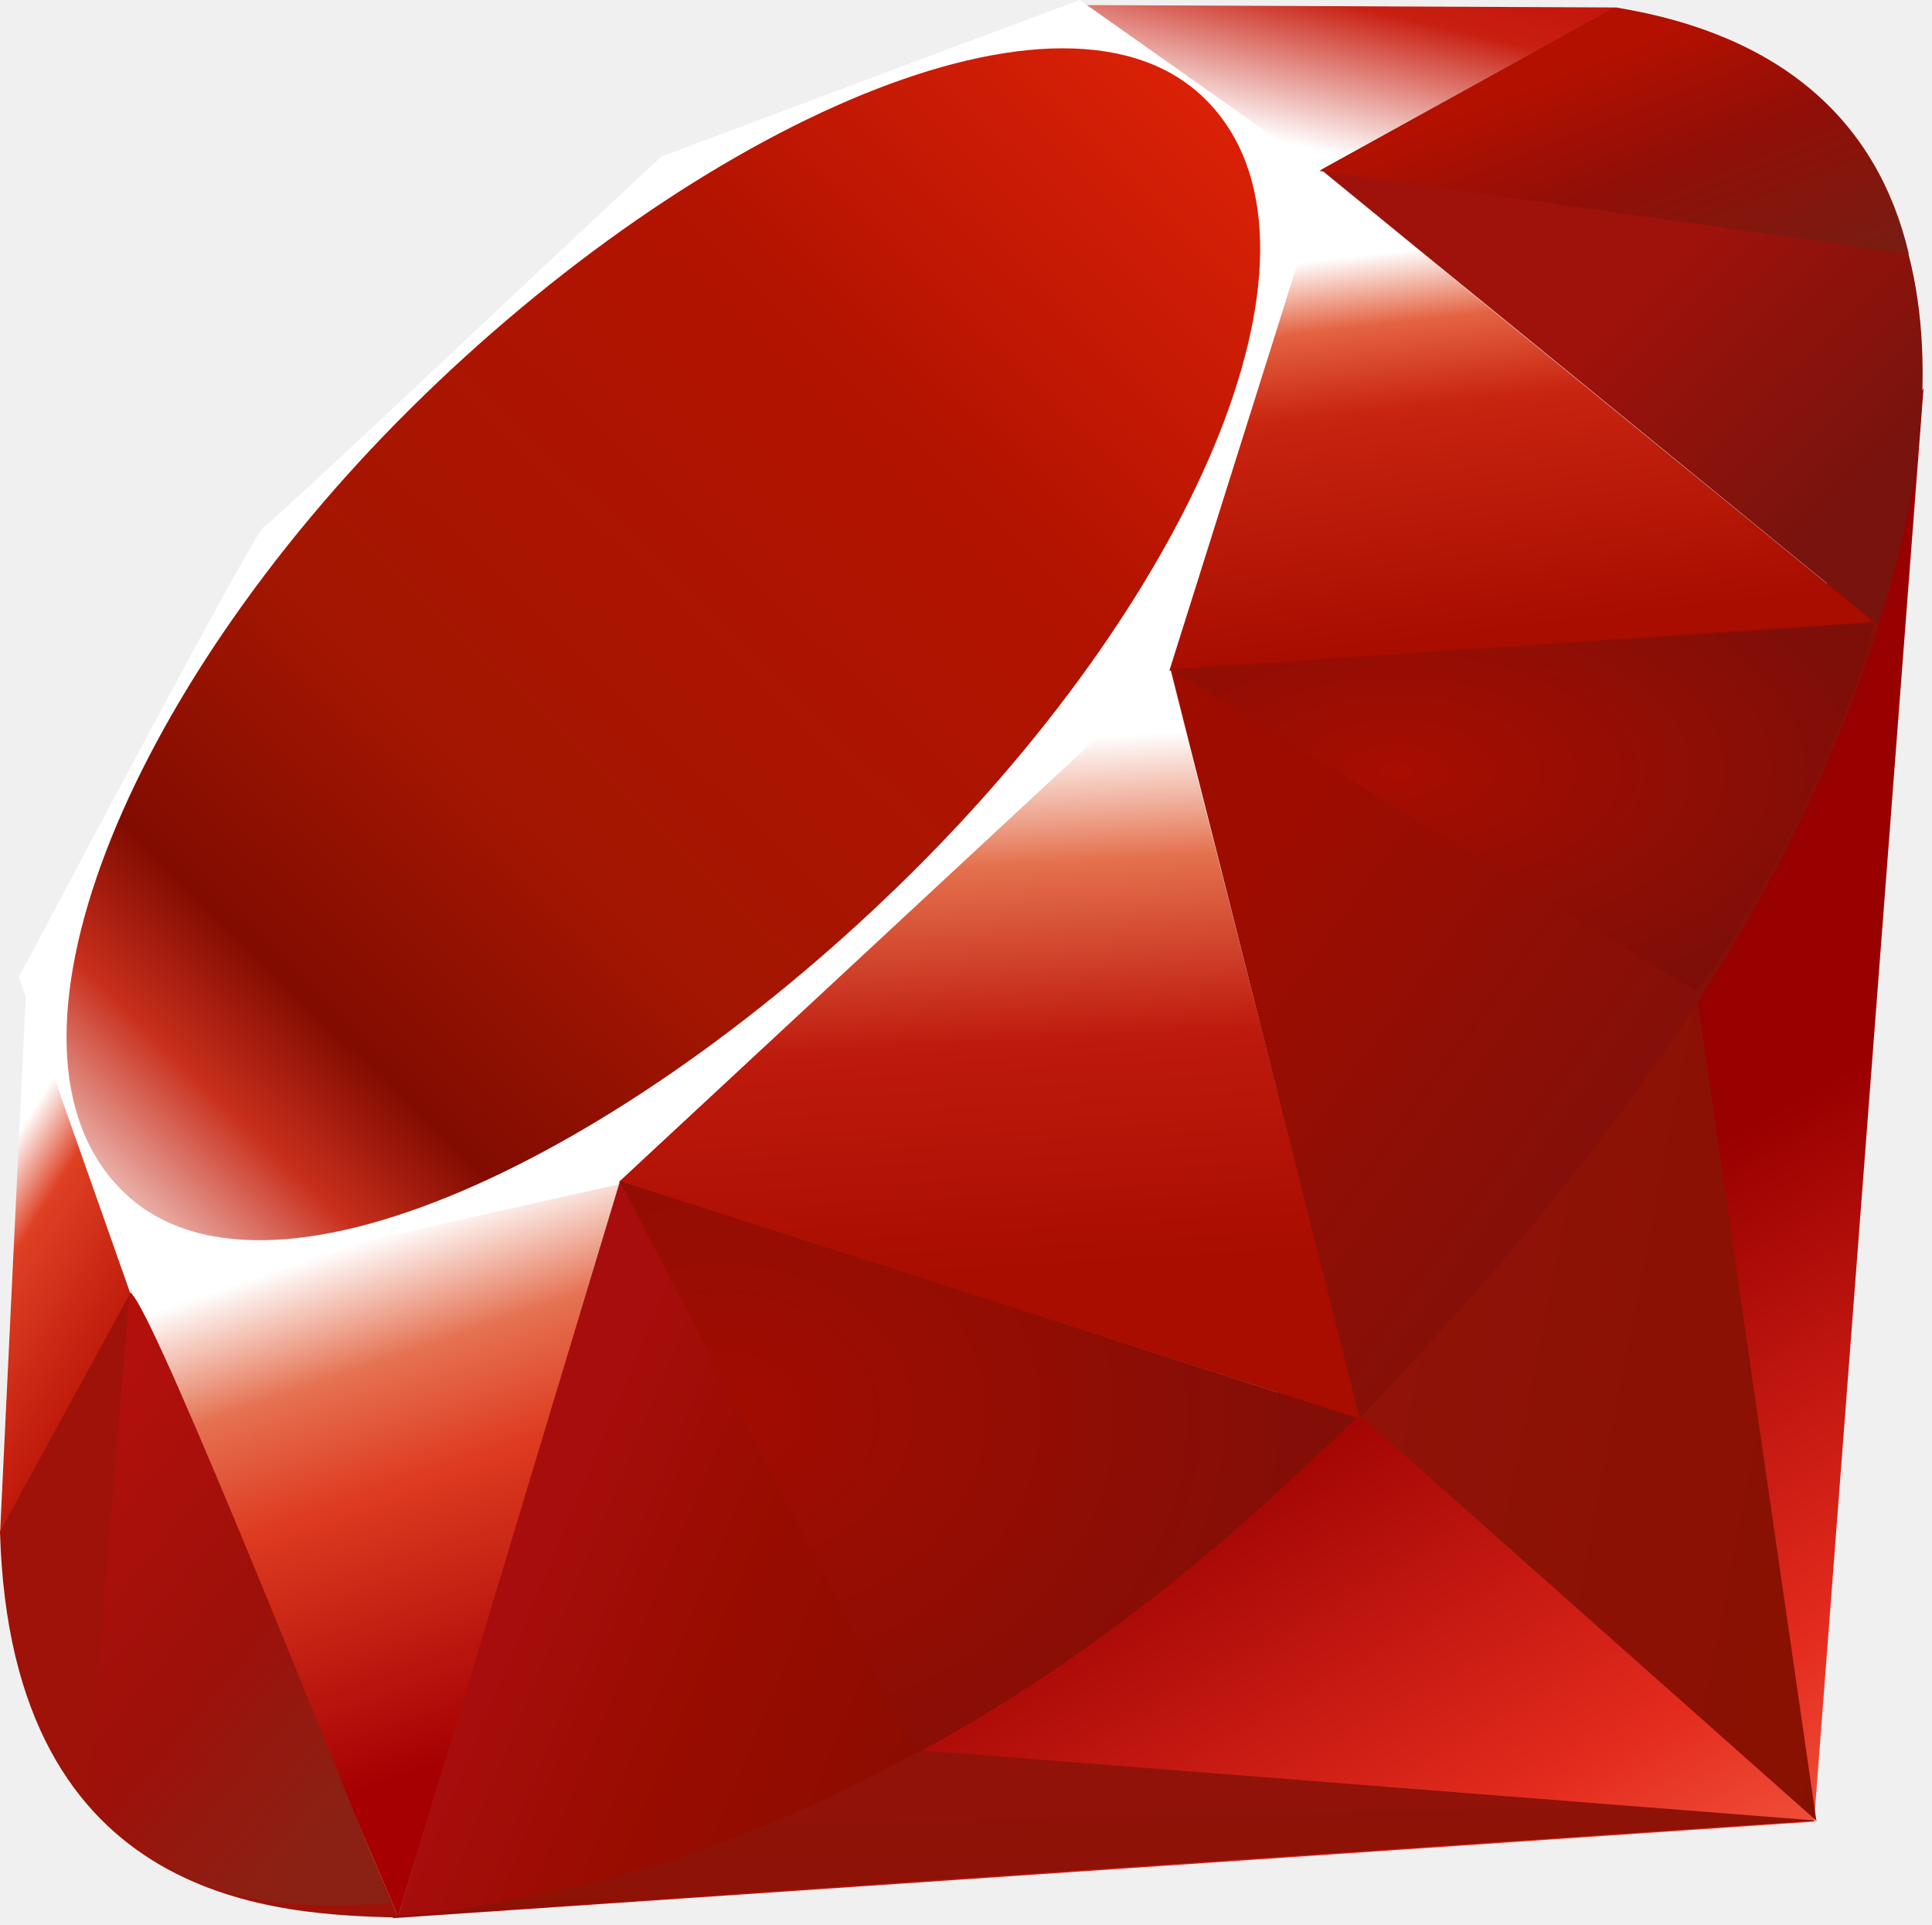
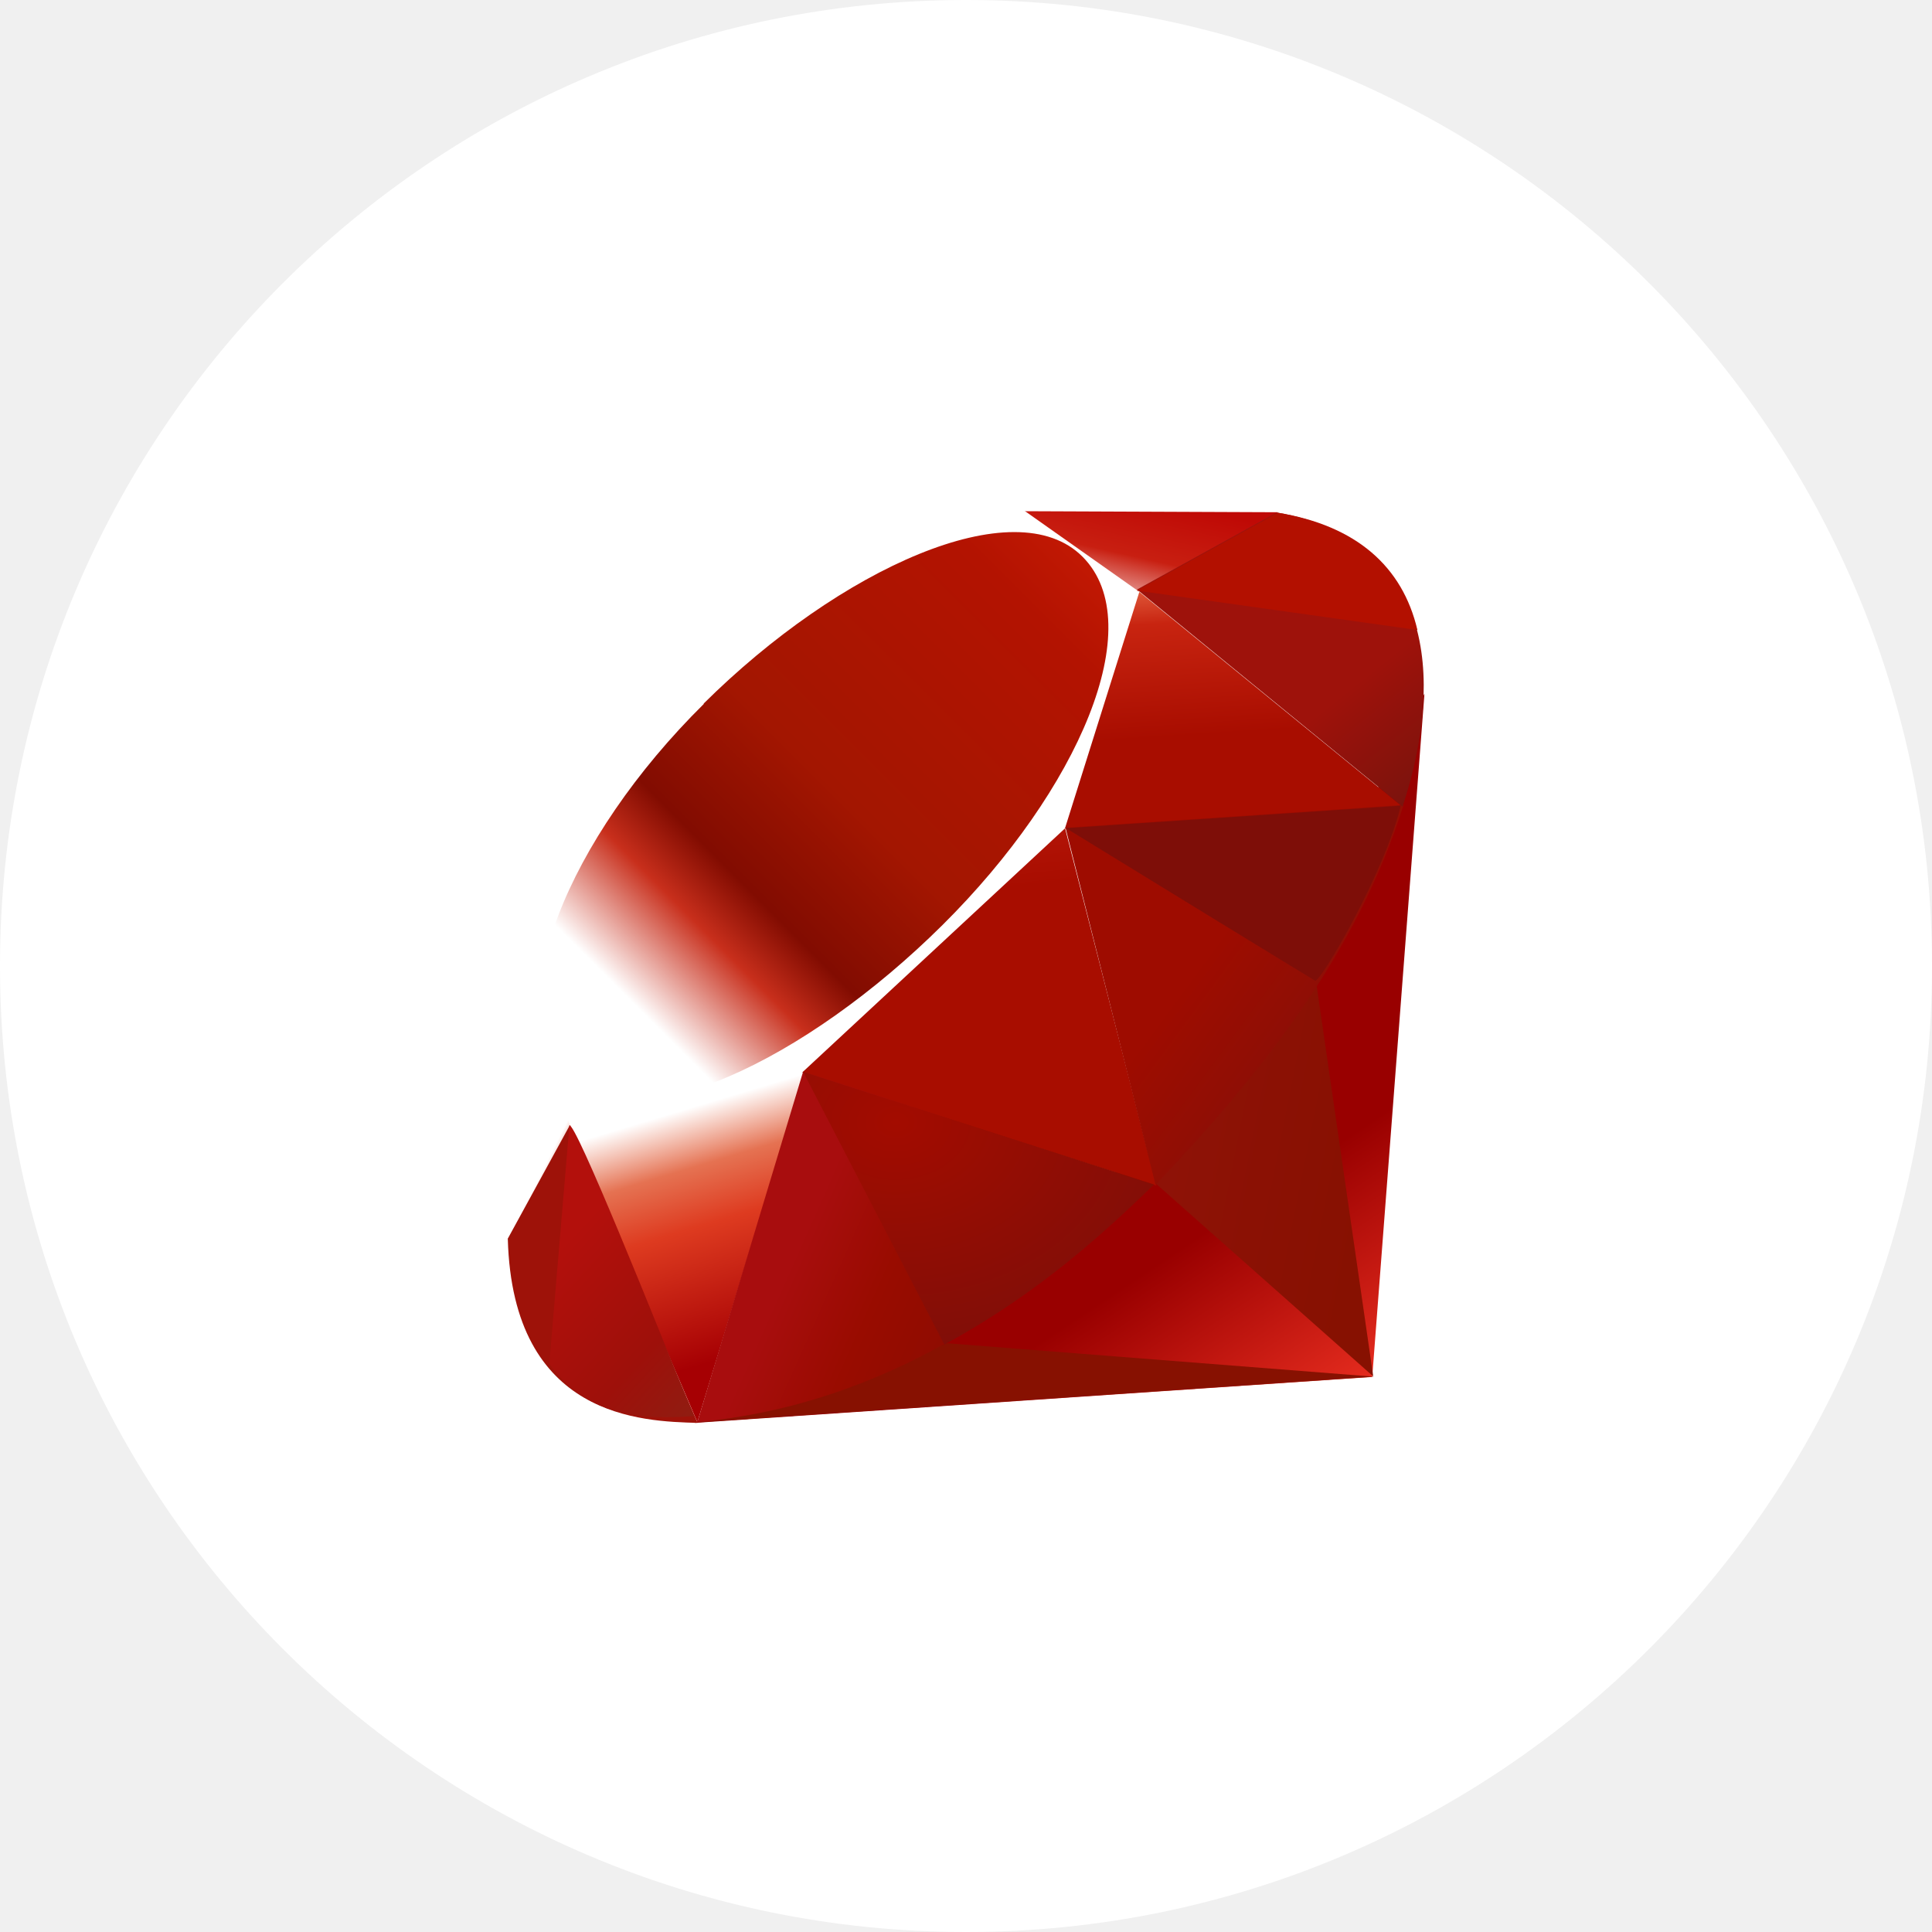
- <svg xmlns="http://www.w3.org/2000/svg" width="256px" height="255px" viewBox="0 0 256 255" version="1.1" preserveAspectRatio="xMidYMid">
+ <svg xmlns="http://www.w3.org/2000/svg" xmlns:xlink="http://www.w3.org/1999/xlink" id="Layer_2" viewBox="0 0 74 74">
  <defs>
-     <linearGradient x1="84.75%" y1="111.399%" x2="58.254%" y2="64.584%" id="linearGradient-1">
-       <stop stop-color="#FB7655" offset="0%" />
-       <stop stop-color="#FB7655" offset="0%" />
-       <stop stop-color="#E42B1E" offset="41%" />
-       <stop stop-color="#990000" offset="99%" />
-       <stop stop-color="#990000" offset="100%" />
+     <style>.cls-1{fill:url(#linear-gradient);}.cls-2{fill:#fff;}.cls-3{fill:#9e1209;}.cls-4{fill:url(#radial-gradient-2);}.cls-5{fill:url(#linear-gradient-8);}.cls-6{fill:url(#linear-gradient-9);}.cls-7{fill:url(#linear-gradient-3);}.cls-8{fill:url(#linear-gradient-4);}.cls-9{fill:url(#linear-gradient-2);}.cls-10{fill:url(#linear-gradient-6);}.cls-11{fill:url(#linear-gradient-7);}.cls-12{fill:url(#linear-gradient-5);}.cls-13{fill:url(#radial-gradient);}.cls-14{fill:url(#linear-gradient-14);}.cls-15{fill:url(#linear-gradient-13);}.cls-16{fill:url(#linear-gradient-12);}.cls-17{fill:url(#linear-gradient-10);}.cls-18{fill:url(#linear-gradient-11);}</style>
+     <linearGradient id="linear-gradient" x1="-497.52" y1="1742" x2="-497.56" y2="1742.06" gradientTransform="translate(101015.06 353300.25) scale(202.93 -202.78)" gradientUnits="userSpaceOnUse">
+       <stop offset="0" stop-color="#fb7655" />
+       <stop offset="0" stop-color="#fb7655" />
+       <stop offset=".41" stop-color="#e42b1e" />
+       <stop offset=".99" stop-color="#900" />
+       <stop offset="1" stop-color="#900" />
    </linearGradient>
-     <linearGradient x1="116.651%" y1="60.89%" x2="1.746%" y2="19.288%" id="linearGradient-2">
-       <stop stop-color="#871101" offset="0%" />
-       <stop stop-color="#871101" offset="0%" />
-       <stop stop-color="#911209" offset="99%" />
-       <stop stop-color="#911209" offset="100%" />
+     <linearGradient id="linear-gradient-2" x1="-493.78" y1="1746.66" x2="-493.94" y2="1746.72" gradientTransform="translate(29833.1 195284.96) scale(60.31 -111.78)" gradientUnits="userSpaceOnUse">
+       <stop offset="0" stop-color="#871101" />
+       <stop offset="0" stop-color="#871101" />
+       <stop offset=".99" stop-color="#911209" />
+       <stop offset="1" stop-color="#911209" />
    </linearGradient>
-     <linearGradient x1="75.774%" y1="219.327%" x2="38.978%" y2="7.829%" id="linearGradient-3">
-       <stop stop-color="#871101" offset="0%" />
-       <stop stop-color="#871101" offset="0%" />
-       <stop stop-color="#911209" offset="99%" />
-       <stop stop-color="#911209" offset="100%" />
+     <linearGradient id="linear-gradient-3" x1="-497.36" y1="1789.24" x2="-497.41" y2="1789.53" gradientTransform="translate(93708.42 39397.02) scale(188.32 -21.99)" xlink:href="#linear-gradient-2" />
+     <linearGradient id="linear-gradient-4" x1="-492.17" y1="1748.41" x2="-492.15" y2="1748.31" gradientTransform="translate(32126.88 169812.68) scale(65.22 -97.1)" gradientUnits="userSpaceOnUse">
+       <stop offset="0" stop-color="#fff" />
+       <stop offset="0" stop-color="#fff" />
+       <stop offset=".23" stop-color="#e57252" />
+       <stop offset=".46" stop-color="#de3b20" />
+       <stop offset=".99" stop-color="#a60003" />
+       <stop offset="1" stop-color="#a60003" />
    </linearGradient>
-     <linearGradient x1="50.012%" y1="7.234%" x2="66.483%" y2="79.135%" id="linearGradient-4">
-       <stop stop-color="#FFFFFF" offset="0%" />
-       <stop stop-color="#FFFFFF" offset="0%" />
-       <stop stop-color="#E57252" offset="23%" />
-       <stop stop-color="#DE3B20" offset="46%" />
-       <stop stop-color="#A60003" offset="99%" />
-       <stop stop-color="#A60003" offset="100%" />
+     <linearGradient id="linear-gradient-5" x1="-495.6" y1="1746.77" x2="-495.59" y2="1746.68" gradientTransform="translate(52232.96 186632.53) scale(105.32 -106.83)" gradientUnits="userSpaceOnUse">
+       <stop offset="0" stop-color="#fff" />
+       <stop offset="0" stop-color="#fff" />
+       <stop offset=".23" stop-color="#e4714e" />
+       <stop offset=".56" stop-color="#be1a0d" />
+       <stop offset=".99" stop-color="#a80d00" />
+       <stop offset="1" stop-color="#a80d00" />
    </linearGradient>
-     <linearGradient x1="46.174%" y1="16.348%" x2="49.932%" y2="83.047%" id="linearGradient-5">
-       <stop stop-color="#FFFFFF" offset="0%" />
-       <stop stop-color="#FFFFFF" offset="0%" />
-       <stop stop-color="#E4714E" offset="23%" />
-       <stop stop-color="#BE1A0D" offset="56%" />
-       <stop stop-color="#A80D00" offset="99%" />
-       <stop stop-color="#A80D00" offset="100%" />
+     <linearGradient id="linear-gradient-6" x1="-495.83" y1="1751.82" x2="-495.82" y2="1751.71" gradientTransform="translate(46813.03 116377.1) scale(94.32 -66.42)" gradientUnits="userSpaceOnUse">
+       <stop offset="0" stop-color="#fff" />
+       <stop offset="0" stop-color="#fff" />
+       <stop offset=".18" stop-color="#e46342" />
+       <stop offset=".4" stop-color="#c82410" />
+       <stop offset=".99" stop-color="#a80d00" />
+       <stop offset="1" stop-color="#a80d00" />
    </linearGradient>
-     <linearGradient x1="36.965%" y1="15.594%" x2="49.528%" y2="92.478%" id="linearGradient-6">
-       <stop stop-color="#FFFFFF" offset="0%" />
-       <stop stop-color="#FFFFFF" offset="0%" />
-       <stop stop-color="#E46342" offset="18%" />
-       <stop stop-color="#C82410" offset="40%" />
-       <stop stop-color="#A80D00" offset="99%" />
-       <stop stop-color="#A80D00" offset="100%" />
+     <linearGradient id="linear-gradient-7" x1="-494.37" y1="1776.27" x2="-494.27" y2="1776.42" gradientTransform="translate(35025.28 43186.26) scale(70.77 -24.3)" gradientUnits="userSpaceOnUse">
+       <stop offset="0" stop-color="#fff" />
+       <stop offset="0" stop-color="#fff" />
+       <stop offset=".54" stop-color="#c81f11" />
+       <stop offset=".99" stop-color="#bf0905" />
+       <stop offset="1" stop-color="#bf0905" />
    </linearGradient>
-     <linearGradient x1="13.609%" y1="58.346%" x2="85.764%" y2="-46.717%" id="linearGradient-7">
-       <stop stop-color="#FFFFFF" offset="0%" />
-       <stop stop-color="#FFFFFF" offset="0%" />
-       <stop stop-color="#C81F11" offset="54%" />
-       <stop stop-color="#BF0905" offset="99%" />
-       <stop stop-color="#BF0905" offset="100%" />
+     <linearGradient id="linear-gradient-8" x1="-471.37" y1="1751.84" x2="-471.33" y2="1751.76" gradientTransform="translate(8588.28 127302.02) scale(18.18 -72.64)" gradientUnits="userSpaceOnUse">
+       <stop offset="0" stop-color="#fff" />
+       <stop offset="0" stop-color="#fff" />
+       <stop offset=".31" stop-color="#de4024" />
+       <stop offset=".99" stop-color="#bf190b" />
+       <stop offset="1" stop-color="#bf190b" />
    </linearGradient>
-     <linearGradient x1="27.624%" y1="21.135%" x2="50.745%" y2="79.056%" id="linearGradient-8">
-       <stop stop-color="#FFFFFF" offset="0%" />
-       <stop stop-color="#FFFFFF" offset="0%" />
-       <stop stop-color="#DE4024" offset="31%" />
-       <stop stop-color="#BF190B" offset="99%" />
-       <stop stop-color="#BF190B" offset="100%" />
+     <linearGradient id="linear-gradient-9" x1="-496.77" y1="1743.13" x2="-496.6" y2="1743.3" gradientTransform="translate(78586.75 275352.05) scale(158.16 -157.94)" gradientUnits="userSpaceOnUse">
+       <stop offset="0" stop-color="#bd0012" />
+       <stop offset="0" stop-color="#bd0012" />
+       <stop offset=".07" stop-color="#fff" />
+       <stop offset=".17" stop-color="#fff" />
+       <stop offset=".27" stop-color="#c82f1c" />
+       <stop offset=".33" stop-color="#820c01" />
+       <stop offset=".46" stop-color="#a31601" />
+       <stop offset=".72" stop-color="#b31301" />
+       <stop offset=".99" stop-color="#e82609" />
+       <stop offset="1" stop-color="#e82609" />
    </linearGradient>
-     <linearGradient x1="-20.667%" y1="122.282%" x2="104.242%" y2="-6.342%" id="linearGradient-9">
-       <stop stop-color="#BD0012" offset="0%" />
-       <stop stop-color="#BD0012" offset="0%" />
-       <stop stop-color="#FFFFFF" offset="7%" />
-       <stop stop-color="#FFFFFF" offset="17%" />
-       <stop stop-color="#C82F1C" offset="27%" />
-       <stop stop-color="#820C01" offset="33%" />
-       <stop stop-color="#A31601" offset="46%" />
-       <stop stop-color="#B31301" offset="72%" />
-       <stop stop-color="#E82609" offset="99%" />
-       <stop stop-color="#E82609" offset="100%" />
+     <linearGradient id="linear-gradient-10" x1="-496.17" y1="1748.29" x2="-496.23" y2="1748.31" gradientTransform="translate(63087 170348.7) scale(127.07 -97.41)" gradientUnits="userSpaceOnUse">
+       <stop offset="0" stop-color="#8c0c01" />
+       <stop offset="0" stop-color="#8c0c01" />
+       <stop offset=".54" stop-color="#990c00" />
+       <stop offset=".99" stop-color="#a80d0e" />
+       <stop offset="1" stop-color="#a80d0e" />
    </linearGradient>
-     <linearGradient x1="58.792%" y1="65.205%" x2="11.964%" y2="50.128%" id="linearGradient-10">
-       <stop stop-color="#8C0C01" offset="0%" />
-       <stop stop-color="#8C0C01" offset="0%" />
-       <stop stop-color="#990C00" offset="54%" />
-       <stop stop-color="#A80D0E" offset="99%" />
-       <stop stop-color="#A80D0E" offset="100%" />
+     <linearGradient id="linear-gradient-11" x1="-495.77" y1="1746.83" x2="-495.84" y2="1746.89" gradientTransform="translate(46658.74 184510.53) scale(94.01 -105.6)" gradientUnits="userSpaceOnUse">
+       <stop offset="0" stop-color="#7e110b" />
+       <stop offset="0" stop-color="#7e110b" />
+       <stop offset=".99" stop-color="#9e0c00" />
+       <stop offset="1" stop-color="#9e0c00" />
    </linearGradient>
-     <linearGradient x1="79.319%" y1="62.754%" x2="23.088%" y2="17.888%" id="linearGradient-11">
-       <stop stop-color="#7E110B" offset="0%" />
-       <stop stop-color="#7E110B" offset="0%" />
-       <stop stop-color="#9E0C00" offset="99%" />
-       <stop stop-color="#9E0C00" offset="100%" />
+     <linearGradient id="linear-gradient-12" x1="-495.23" y1="1748.77" x2="-495.27" y2="1748.82" gradientTransform="translate(39524.34 143062.14) scale(79.7 -81.79)" gradientUnits="userSpaceOnUse">
+       <stop offset="0" stop-color="#79130d" />
+       <stop offset="0" stop-color="#79130d" />
+       <stop offset=".99" stop-color="#9e120b" />
+       <stop offset="1" stop-color="#9e120b" />
    </linearGradient>
-     <linearGradient x1="92.88%" y1="74.122%" x2="59.841%" y2="39.704%" id="linearGradient-12">
-       <stop stop-color="#79130D" offset="0%" />
-       <stop stop-color="#79130D" offset="0%" />
-       <stop stop-color="#9E120B" offset="99%" />
-       <stop stop-color="#9E120B" offset="100%" />
+     <radialGradient id="radial-gradient" cx="-495.79" cy="1758.18" fx="-495.79" fy="1758.18" r=".1" gradientTransform="translate(46209.93 85578.1) scale(93.11 -48.66)" gradientUnits="userSpaceOnUse">
+       <stop offset="0" stop-color="#a80d00" />
+       <stop offset="0" stop-color="#a80d00" />
+       <stop offset=".99" stop-color="#7e0e08" />
+       <stop offset="1" stop-color="#7e0e08" />
+     </radialGradient>
+     <radialGradient id="radial-gradient-2" cx="-495.36" cy="1751.49" fx="-495.36" fy="1751.49" r=".12" gradientTransform="translate(48297.28 132892.58) scale(97.43 -75.85)" gradientUnits="userSpaceOnUse">
+       <stop offset="0" stop-color="#a30c00" />
+       <stop offset="0" stop-color="#a30c00" />
+       <stop offset=".99" stop-color="#800e08" />
+       <stop offset="1" stop-color="#800e08" />
+     </radialGradient>
+     <linearGradient id="linear-gradient-13" x1="-487.21" y1="1750.63" x2="-487.28" y2="1750.76" gradientTransform="translate(19579.13 142106.12) scale(40.14 -81.14)" gradientUnits="userSpaceOnUse">
+       <stop offset="0" stop-color="#8b2114" />
+       <stop offset="0" stop-color="#8b2114" />
+       <stop offset=".43" stop-color="#9e100a" />
+       <stop offset=".99" stop-color="#b3100c" />
+       <stop offset="1" stop-color="#b3100c" />
    </linearGradient>
-     <radialGradient cx="32.001%" cy="40.21%" fx="32.001%" fy="40.21%" r="69.573%" id="radialGradient-13">
-       <stop stop-color="#A80D00" offset="0%" />
-       <stop stop-color="#A80D00" offset="0%" />
-       <stop stop-color="#7E0E08" offset="99%" />
-       <stop stop-color="#7E0E08" offset="100%" />
-     </radialGradient>
-     <radialGradient cx="13.549%" cy="40.86%" fx="13.549%" fy="40.86%" r="88.386%" id="radialGradient-14">
-       <stop stop-color="#A30C00" offset="0%" />
-       <stop stop-color="#A30C00" offset="0%" />
-       <stop stop-color="#800E08" offset="99%" />
-       <stop stop-color="#800E08" offset="100%" />
-     </radialGradient>
-     <linearGradient x1="56.57%" y1="101.717%" x2="3.105%" y2="11.993%" id="linearGradient-15">
-       <stop stop-color="#8B2114" offset="0%" />
-       <stop stop-color="#8B2114" offset="0%" />
-       <stop stop-color="#9E100A" offset="43%" />
-       <stop stop-color="#B3100C" offset="99%" />
-       <stop stop-color="#B3100C" offset="100%" />
-     </linearGradient>
-     <linearGradient x1="30.87%" y1="35.599%" x2="92.471%" y2="100.694%" id="linearGradient-16">
-       <stop stop-color="#B31000" offset="0%" />
-       <stop stop-color="#B31000" offset="0%" />
-       <stop stop-color="#910F08" offset="44%" />
-       <stop stop-color="#791C12" offset="99%" />
-       <stop stop-color="#791C12" offset="100%" />
+     <linearGradient id="linear-gradient-14" x1="-495.22" y1="1766.34" x2="-495.13" y2="1766.25" gradientTransform="translate(38722.87 57646.07) scale(78.1 -32.62)" gradientUnits="userSpaceOnUse">
+       <stop offset="0" stop-color="#b31000" />
+       <stop offset="0" stop-color="#b31000" />
+       <stop offset=".44" stop-color="#910f08" />
+       <stop offset=".99" stop-color="#791c12" />
+       <stop offset="1" stop-color="#791c12" />
    </linearGradient>
  </defs>
-   <g>
-     <path d="M197.467,167.764 L51.946,254.173 L240.369,241.387 L254.881,51.393 L197.467,167.764 Z" fill="url(#linearGradient-1)" />
-     <path d="M240.677,241.257 L224.482,129.479 L180.369,187.729 L240.677,241.257 Z" fill="url(#linearGradient-2)" />
-     <path d="M240.896,241.257 L122.25,231.944 L52.576,253.93 L240.896,241.257 Z" fill="url(#linearGradient-3)" />
-     <path d="M52.744,253.955 L82.383,156.855 L17.161,170.801 L52.744,253.955 Z" fill="url(#linearGradient-4)" />
-     <path d="M180.358,188.051 L153.085,81.225 L75.038,154.385 L180.358,188.051 Z" fill="url(#linearGradient-5)" />
-     <path d="M248.693,82.73 L174.916,22.474 L154.372,88.892 L248.693,82.73 Z" fill="url(#linearGradient-6)" />
-     <path d="M214.191,0.991 L170.8,24.97 L143.424,0.669 L214.191,0.991 Z" fill="url(#linearGradient-7)" />
-     <path d="M0,203.372 L18.177,170.221 L3.473,130.727 L0,203.372 Z" fill="url(#linearGradient-8)" />
-     <path d="M2.496,129.479 L17.29,171.443 L81.573,157.021 L154.964,88.814 L175.675,23.027 L143.063,0 L87.618,20.75 C70.149,36.998 36.252,69.146 35.03,69.75 C33.82,70.368 12.646,110.389 2.496,129.479 L2.496,129.479 Z" fill="#FFFFFF" />
-     <path d="M54.442,54.094 C92.302,16.556 141.109,-5.622 159.839,13.276 C178.558,32.174 158.707,78.099 120.847,115.625 C82.988,153.15 34.785,176.55 16.068,157.652 C-2.663,138.767 16.582,91.62 54.442,54.094 L54.442,54.094 Z" fill="url(#linearGradient-9)" />
-     <path d="M52.744,253.916 L82.152,156.507 L179.817,187.883 C144.505,220.996 105.23,248.989 52.744,253.916 L52.744,253.916 Z" fill="url(#linearGradient-10)" />
-     <path d="M155.092,88.622 L180.165,187.935 C209.663,156.919 236.137,123.575 249.103,82.332 L155.092,88.622 L155.092,88.622 Z" fill="url(#linearGradient-11)" />
-     <path d="M248.847,82.833 C258.882,52.551 261.197,9.108 213.881,1.042 L175.056,22.487 L248.847,82.833 L248.847,82.833 Z" fill="url(#linearGradient-12)" />
-     <path d="M0,202.935 C1.389,252.914 37.448,253.659 52.808,254.097 L17.328,171.237 L0,202.935 L0,202.935 Z" fill="#9E1209" />
-     <path d="M155.232,88.777 C177.899,102.709 223.582,130.689 224.508,131.203 C225.948,132.014 244.203,100.419 248.346,82.563 L155.232,88.777 L155.232,88.777 Z" fill="url(#radialGradient-13)" />
-     <path d="M82.113,156.507 L121.426,232.355 C144.672,219.748 162.875,204.388 179.547,187.935 L82.113,156.507 L82.113,156.507 Z" fill="url(#radialGradient-14)" />
-     <path d="M17.174,171.34 L11.604,237.668 C22.114,252.025 36.573,253.273 51.74,252.154 C40.767,224.843 18.846,170.234 17.174,171.34 L17.174,171.34 Z" fill="url(#linearGradient-15)" />
-     <path d="M174.826,22.654 L252.925,33.614 C248.757,15.952 235.957,4.554 214.139,0.991 L174.826,22.654 L174.826,22.654 Z" fill="url(#linearGradient-16)" />
+   <g id="Layer_1-2">
+     <circle class="cls-2" cx="37" cy="37" r="36.5" />
+     <path class="cls-2" d="m37,1c19.85,0,36,16.15,36,36s-16.15,36-36,36S1,56.85,1,37,17.15,1,37,1m0-1C16.57,0,0,16.57,0,37s16.57,37,37,37,37-16.57,37-37S57.43,0,37,0h0Z" />
+     <path class="cls-1" d="m46.65,42.6l-20.04,11.9,25.95-1.76,2-26.17-7.91,16.03Z" />
+     <path class="cls-9" d="m52.6,52.73l-2.23-15.4-6.08,8.02,8.31,7.37Z" />
+     <path class="cls-7" d="m52.63,52.73l-16.34-1.28-9.6,3.03,25.94-1.75Z" />
+     <path class="cls-8" d="m26.71,54.47l4.08-13.37-8.98,1.92,4.9,11.45Z" />
+     <path class="cls-12" d="m44.29,45.4l-3.76-14.71-10.75,10.08,14.51,4.64Z" />
+     <path class="cls-10" d="m53.7,30.89l-10.16-8.3-2.83,9.15,12.99-.85Z" />
+     <path class="cls-11" d="m48.95,19.63l-5.98,3.3-3.77-3.35,9.75.04Z" />
+     <path class="cls-5" d="m19.45,47.51l2.5-4.57-2.03-5.44-.48,10.01Z" />
+     <path class="cls-2" d="m19.79,37.33l2.04,5.78,8.85-1.99,10.11-9.39,2.85-9.06-4.49-3.17-7.64,2.86c-2.41,2.24-7.08,6.67-7.24,6.75-.17.09-3.08,5.6-4.48,8.23h0Z" />
+     <path class="cls-6" d="m26.95,26.95c5.21-5.17,11.94-8.23,14.52-5.62,2.58,2.6-.16,8.93-5.37,14.1-5.21,5.17-11.85,8.39-14.43,5.79-2.58-2.6.07-9.1,5.29-14.26h0Z" />
+     <path class="cls-17" d="m26.71,54.47l4.05-13.42,13.45,4.32c-4.86,4.56-10.27,8.42-17.5,9.1h0Z" />
+     <path class="cls-18" d="m40.81,31.7l3.45,13.68c4.06-4.27,7.71-8.86,9.5-14.55l-12.95.87h0Z" />
+     <path class="cls-16" d="m53.72,30.9c1.38-4.17,1.7-10.15-4.82-11.27l-5.35,2.95,10.16,8.31h0Z" />
+     <path class="cls-3" d="m19.45,47.45c.19,6.88,5.16,6.99,7.27,7.05l-4.89-11.41-2.39,4.37h0Z" />
+     <path class="cls-13" d="m40.83,31.72c3.12,1.92,9.41,5.77,9.54,5.84.2.11,2.71-4.24,3.28-6.7l-12.83.86h0Z" />
+     <path class="cls-4" d="m30.76,41.05l5.41,10.45c3.2-1.74,5.71-3.85,8.01-6.12l-13.42-4.33h0Z" />
+     <path class="cls-15" d="m21.81,43.1l-.77,9.14c1.45,1.98,3.44,2.15,5.53,2-1.51-3.76-4.53-11.28-4.76-11.13h0Z" />
+     <path class="cls-14" d="m43.53,22.62l10.76,1.51c-.57-2.43-2.34-4-5.34-4.49l-5.41,2.98h0Z" />
  </g>
</svg>
